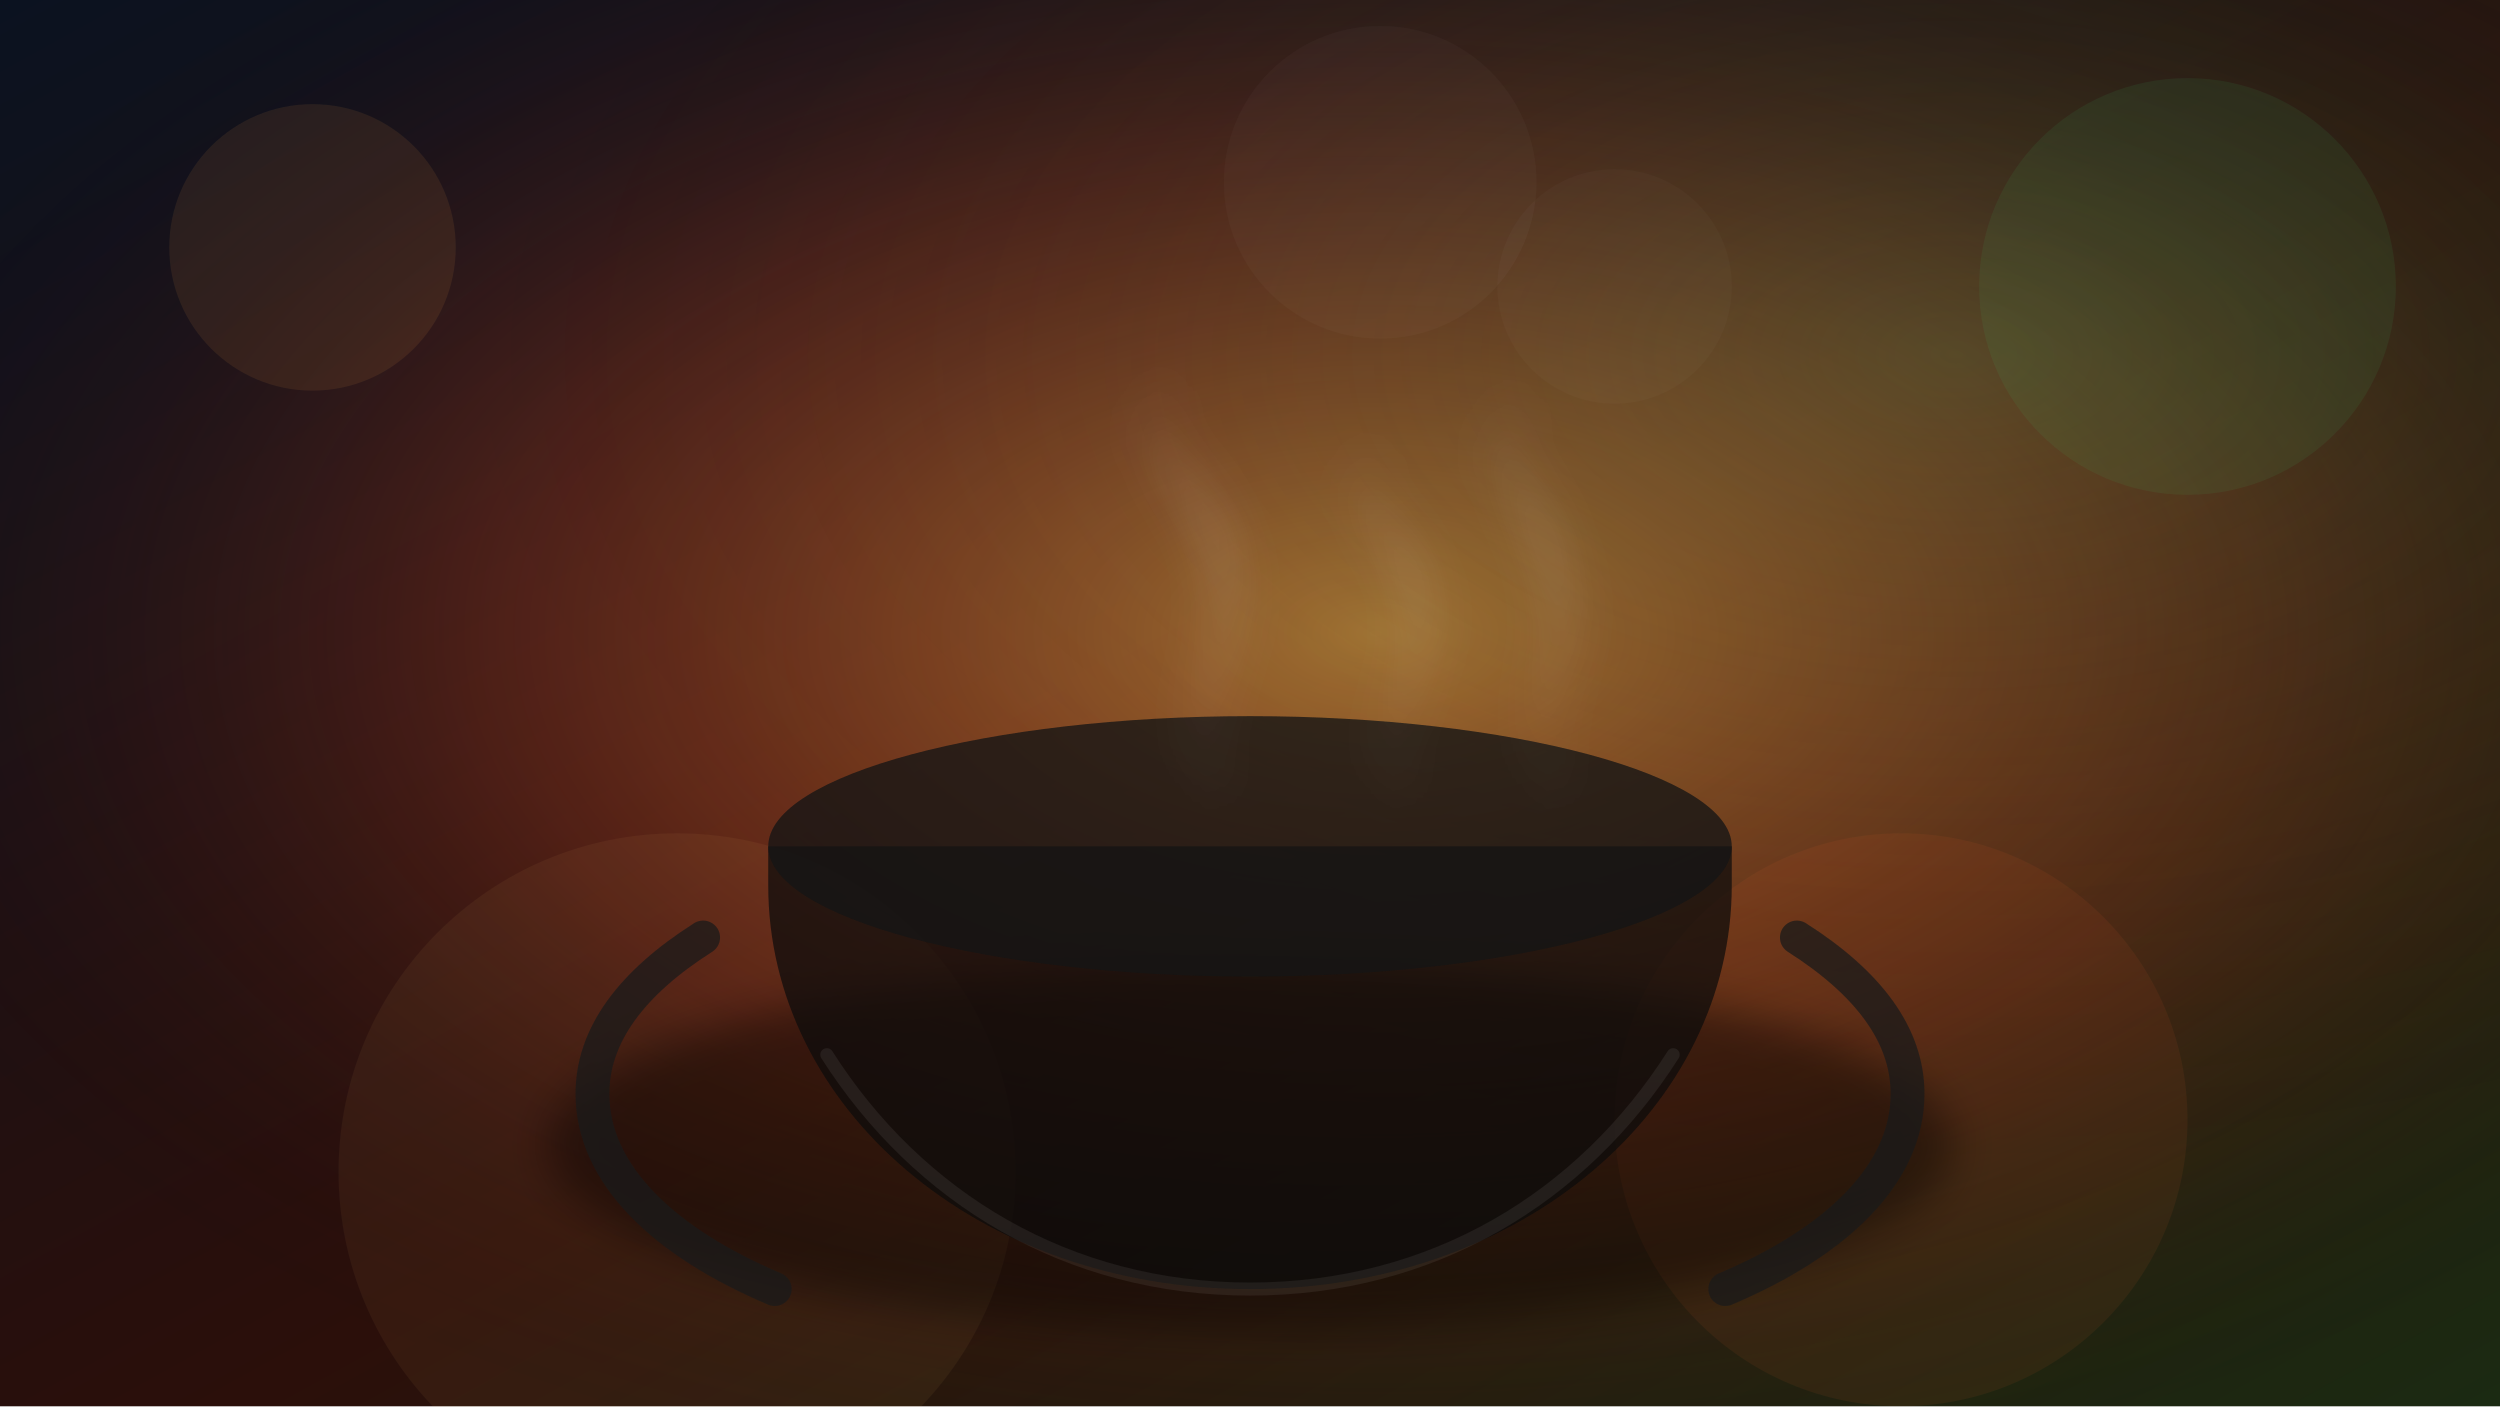
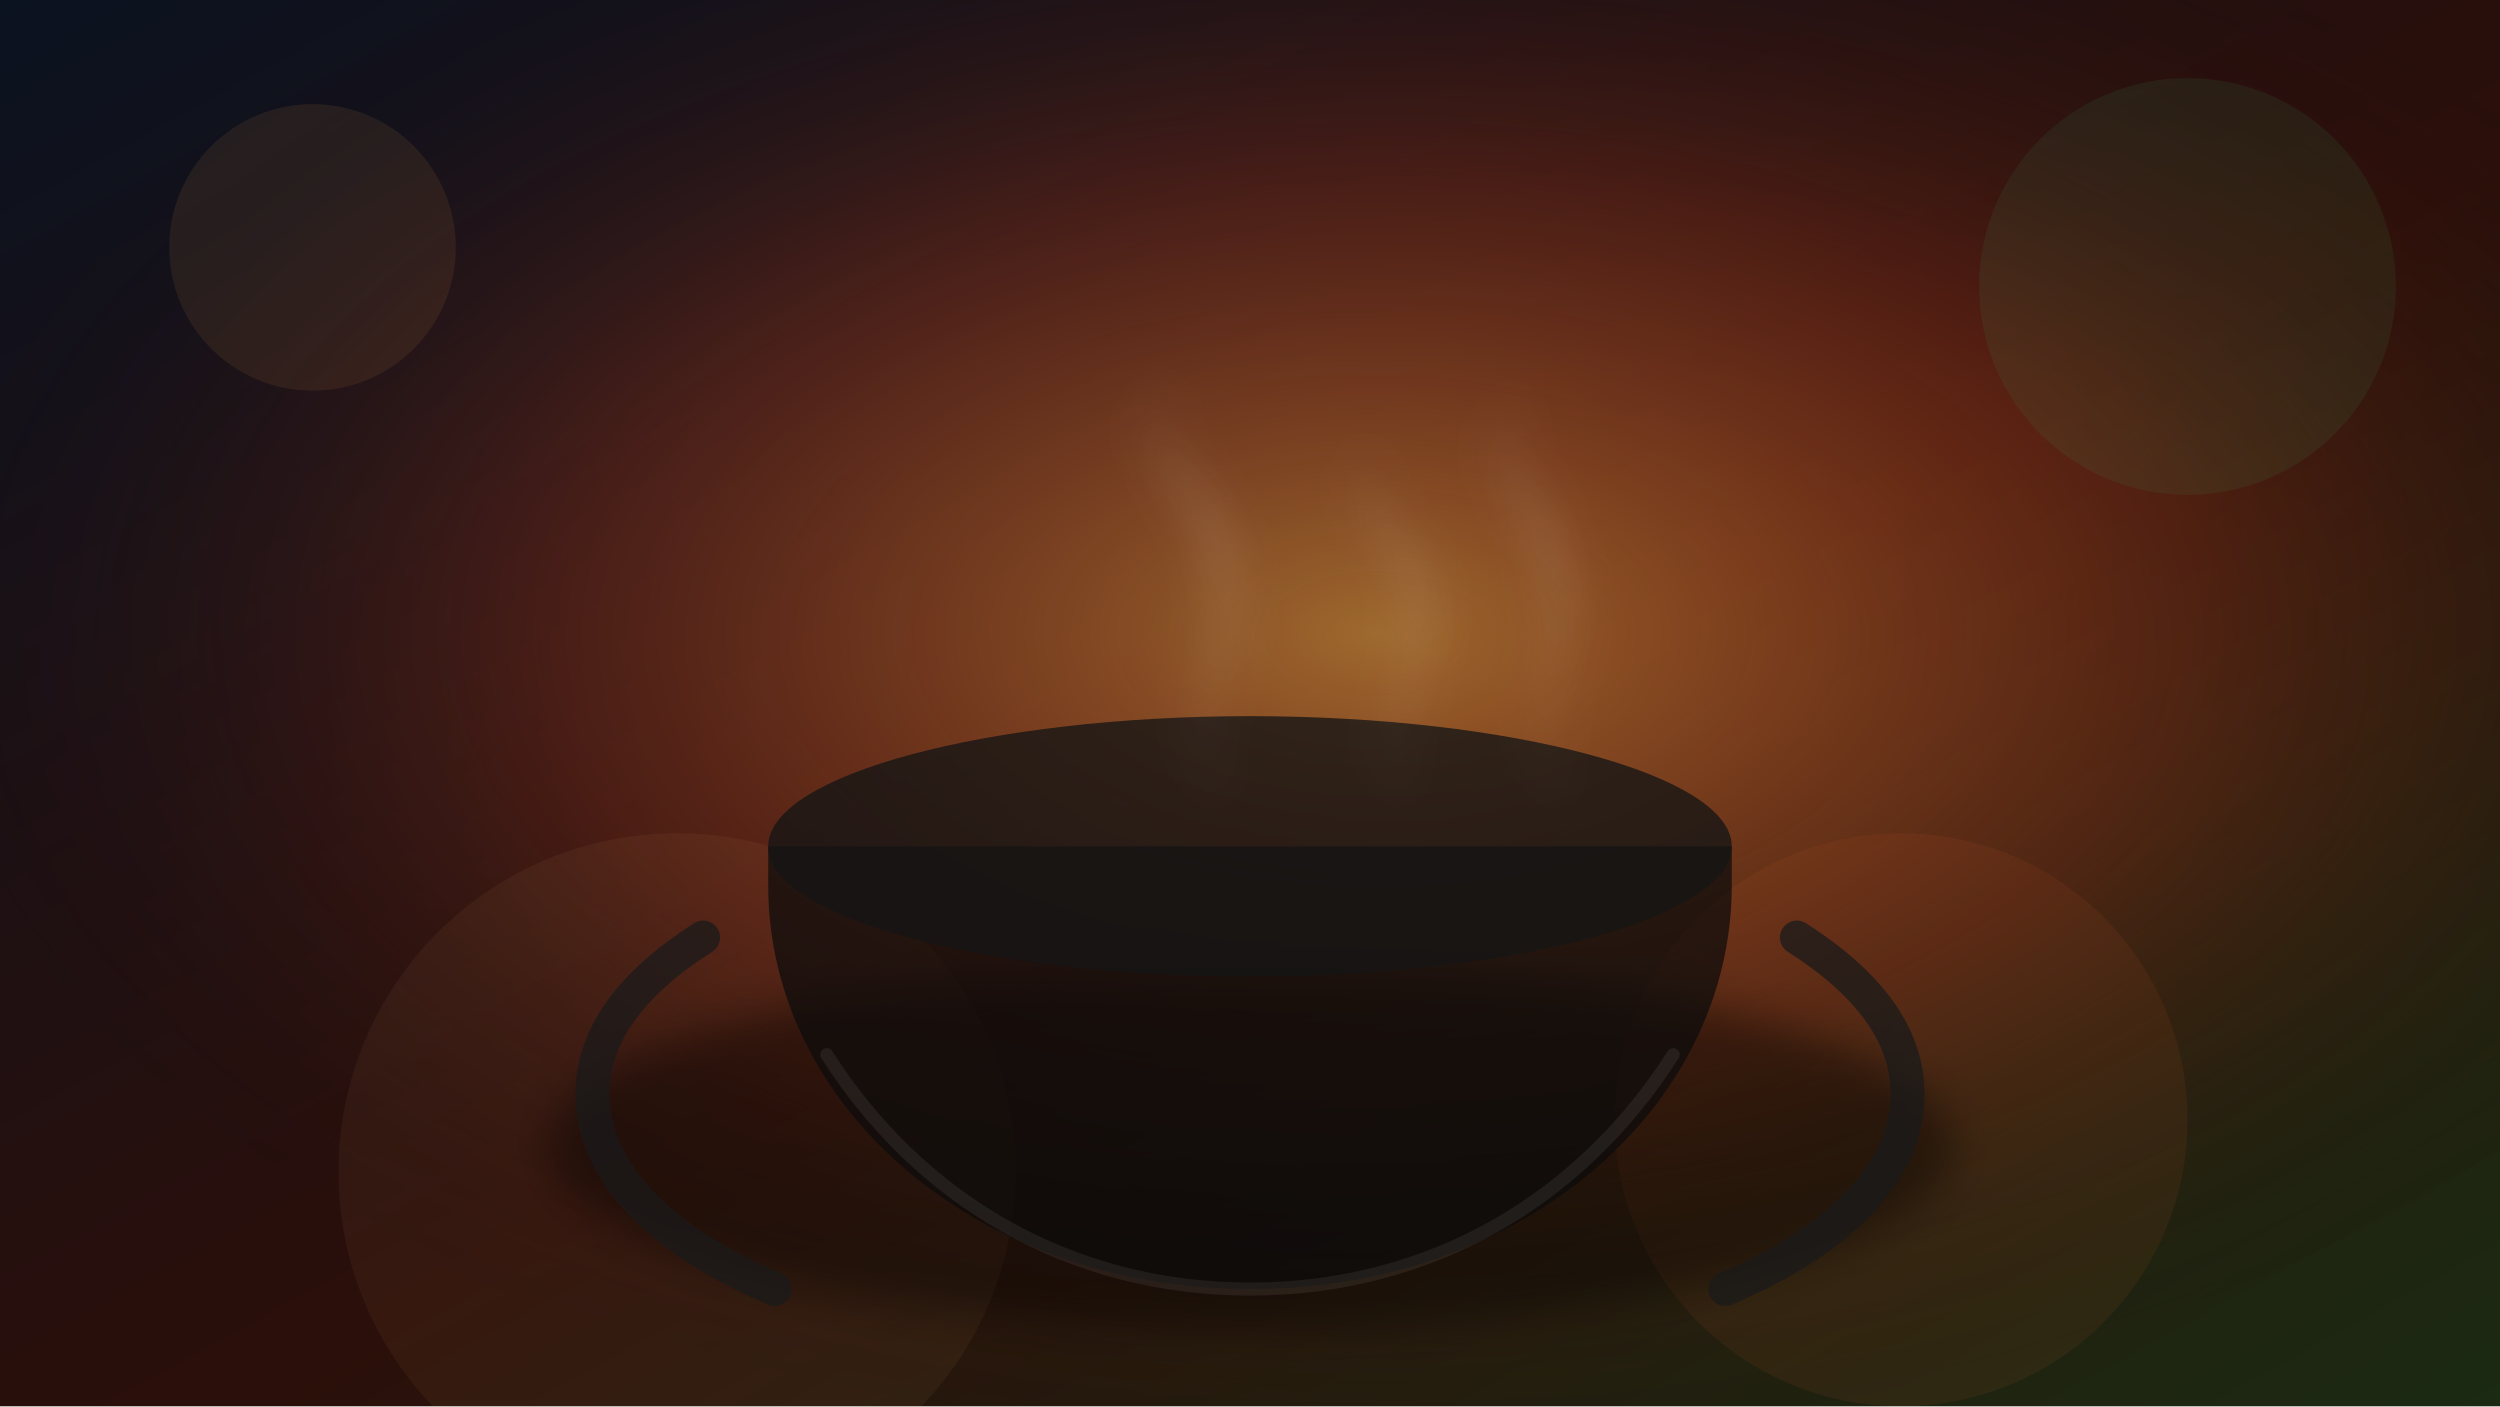
- <svg xmlns="http://www.w3.org/2000/svg" width="1920" height="1080" viewBox="0 0 1920 1080" role="img" aria-label="Cooking hero background">
+ <svg xmlns="http://www.w3.org/2000/svg" width="1920" height="1080" viewBox="0 0 1920 1080" role="img" aria-label="Pakistani cooking hero background">
  <defs>
    <linearGradient id="bg" x1="0" y1="0" x2="1" y2="1">
      <stop offset="0" stop-color="#0b1220" />
      <stop offset="0.55" stop-color="#2b0f0a" />
      <stop offset="1" stop-color="#1b2a12" />
    </linearGradient>
-     <radialGradient id="glow" cx="55%" cy="45%" r="65%">
-       <stop offset="0" stop-color="#ffb24a" stop-opacity="0.62" />
-       <stop offset="0.55" stop-color="#ff5a2a" stop-opacity="0.20" />
-       <stop offset="1" stop-color="#000000" stop-opacity="0" />
-     </radialGradient>
-     <radialGradient id="glow2" cx="78%" cy="25%" r="60%">
-       <stop offset="0" stop-color="#35c36b" stop-opacity="0.22" />
+     <radialGradient id="glow" cx="55%" cy="45%" r="60%">
+       <stop offset="0" stop-color="#ffb24a" stop-opacity="0.55" />
+       <stop offset="0.55" stop-color="#ff5a2a" stop-opacity="0.18" />
      <stop offset="1" stop-color="#000000" stop-opacity="0" />
    </radialGradient>
    <linearGradient id="steam" x1="0" y1="0" x2="0" y2="1">
      <stop offset="0" stop-color="#ffffff" stop-opacity="0.0" />
      <stop offset="0.35" stop-color="#ffffff" stop-opacity="0.16" />
      <stop offset="1" stop-color="#ffffff" stop-opacity="0.0" />
    </linearGradient>
    <filter id="soft" x="-20%" y="-20%" width="140%" height="140%">
      <feGaussianBlur stdDeviation="16" />
    </filter>
  </defs>
  <rect width="1920" height="1080" fill="url(#bg)" />
  <rect width="1920" height="1080" fill="url(#glow)" />
-   <rect width="1920" height="1080" fill="url(#glow2)" />
-   <g opacity="0.9">
+   <g opacity="0.85">
    <circle cx="240" cy="190" r="110" fill="#ffb24a" opacity="0.10" />
    <circle cx="1680" cy="220" r="160" fill="#35c36b" opacity="0.10" />
    <circle cx="1460" cy="860" r="220" fill="#ff6a2a" opacity="0.08" />
    <circle cx="520" cy="900" r="260" fill="#ffd07a" opacity="0.06" />
-     <circle cx="1060" cy="140" r="120" fill="#ffffff" opacity="0.03" />
-     <circle cx="1240" cy="220" r="90" fill="#ffffff" opacity="0.02" />
  </g>
  <g transform="translate(430 560)">
    <ellipse cx="530" cy="320" rx="540" ry="140" fill="#000" opacity="0.40" filter="url(#soft)" />
    <path d="M160 120c0 170 160 310 370 310h0c210 0 370-140 370-310v-30H160z" fill="#0b0b0b" opacity="0.72" />
    <path d="M160 90c0 55 170 100 370 100s370-45 370-100-170-100-370-100-370 45-370 100z" fill="#141414" opacity="0.78" />
    <path d="M110 160c-55 35-85 75-85 120 0 62 55 114 140 150" fill="none" stroke="#1a1a1a" stroke-width="26" stroke-linecap="round" opacity="0.75" />
    <path d="M950 160c55 35 85 75 85 120 0 62-55 114-140 150" fill="none" stroke="#1a1a1a" stroke-width="26" stroke-linecap="round" opacity="0.75" />
    <path d="M205 250c70 110 185 180 325 180s255-70 325-180" fill="none" stroke="#ffffff" stroke-opacity="0.07" stroke-width="10" stroke-linecap="round" />
  </g>
-   <g transform="translate(820 200)" filter="url(#soft)" opacity="0.85">
+   <g transform="translate(820 200)" filter="url(#soft)" opacity="0.8">
    <path d="M120 420c-40-70 10-110 0-180-10-75-70-80-45-150" fill="none" stroke="url(#steam)" stroke-width="22" stroke-linecap="round" />
    <path d="M260 420c-30-60 15-95 10-150-6-70-60-70-35-130" fill="none" stroke="url(#steam)" stroke-width="18" stroke-linecap="round" />
    <path d="M380 420c-35-70 8-110-4-170-12-75-60-85-30-150" fill="none" stroke="url(#steam)" stroke-width="20" stroke-linecap="round" />
  </g>
</svg>
